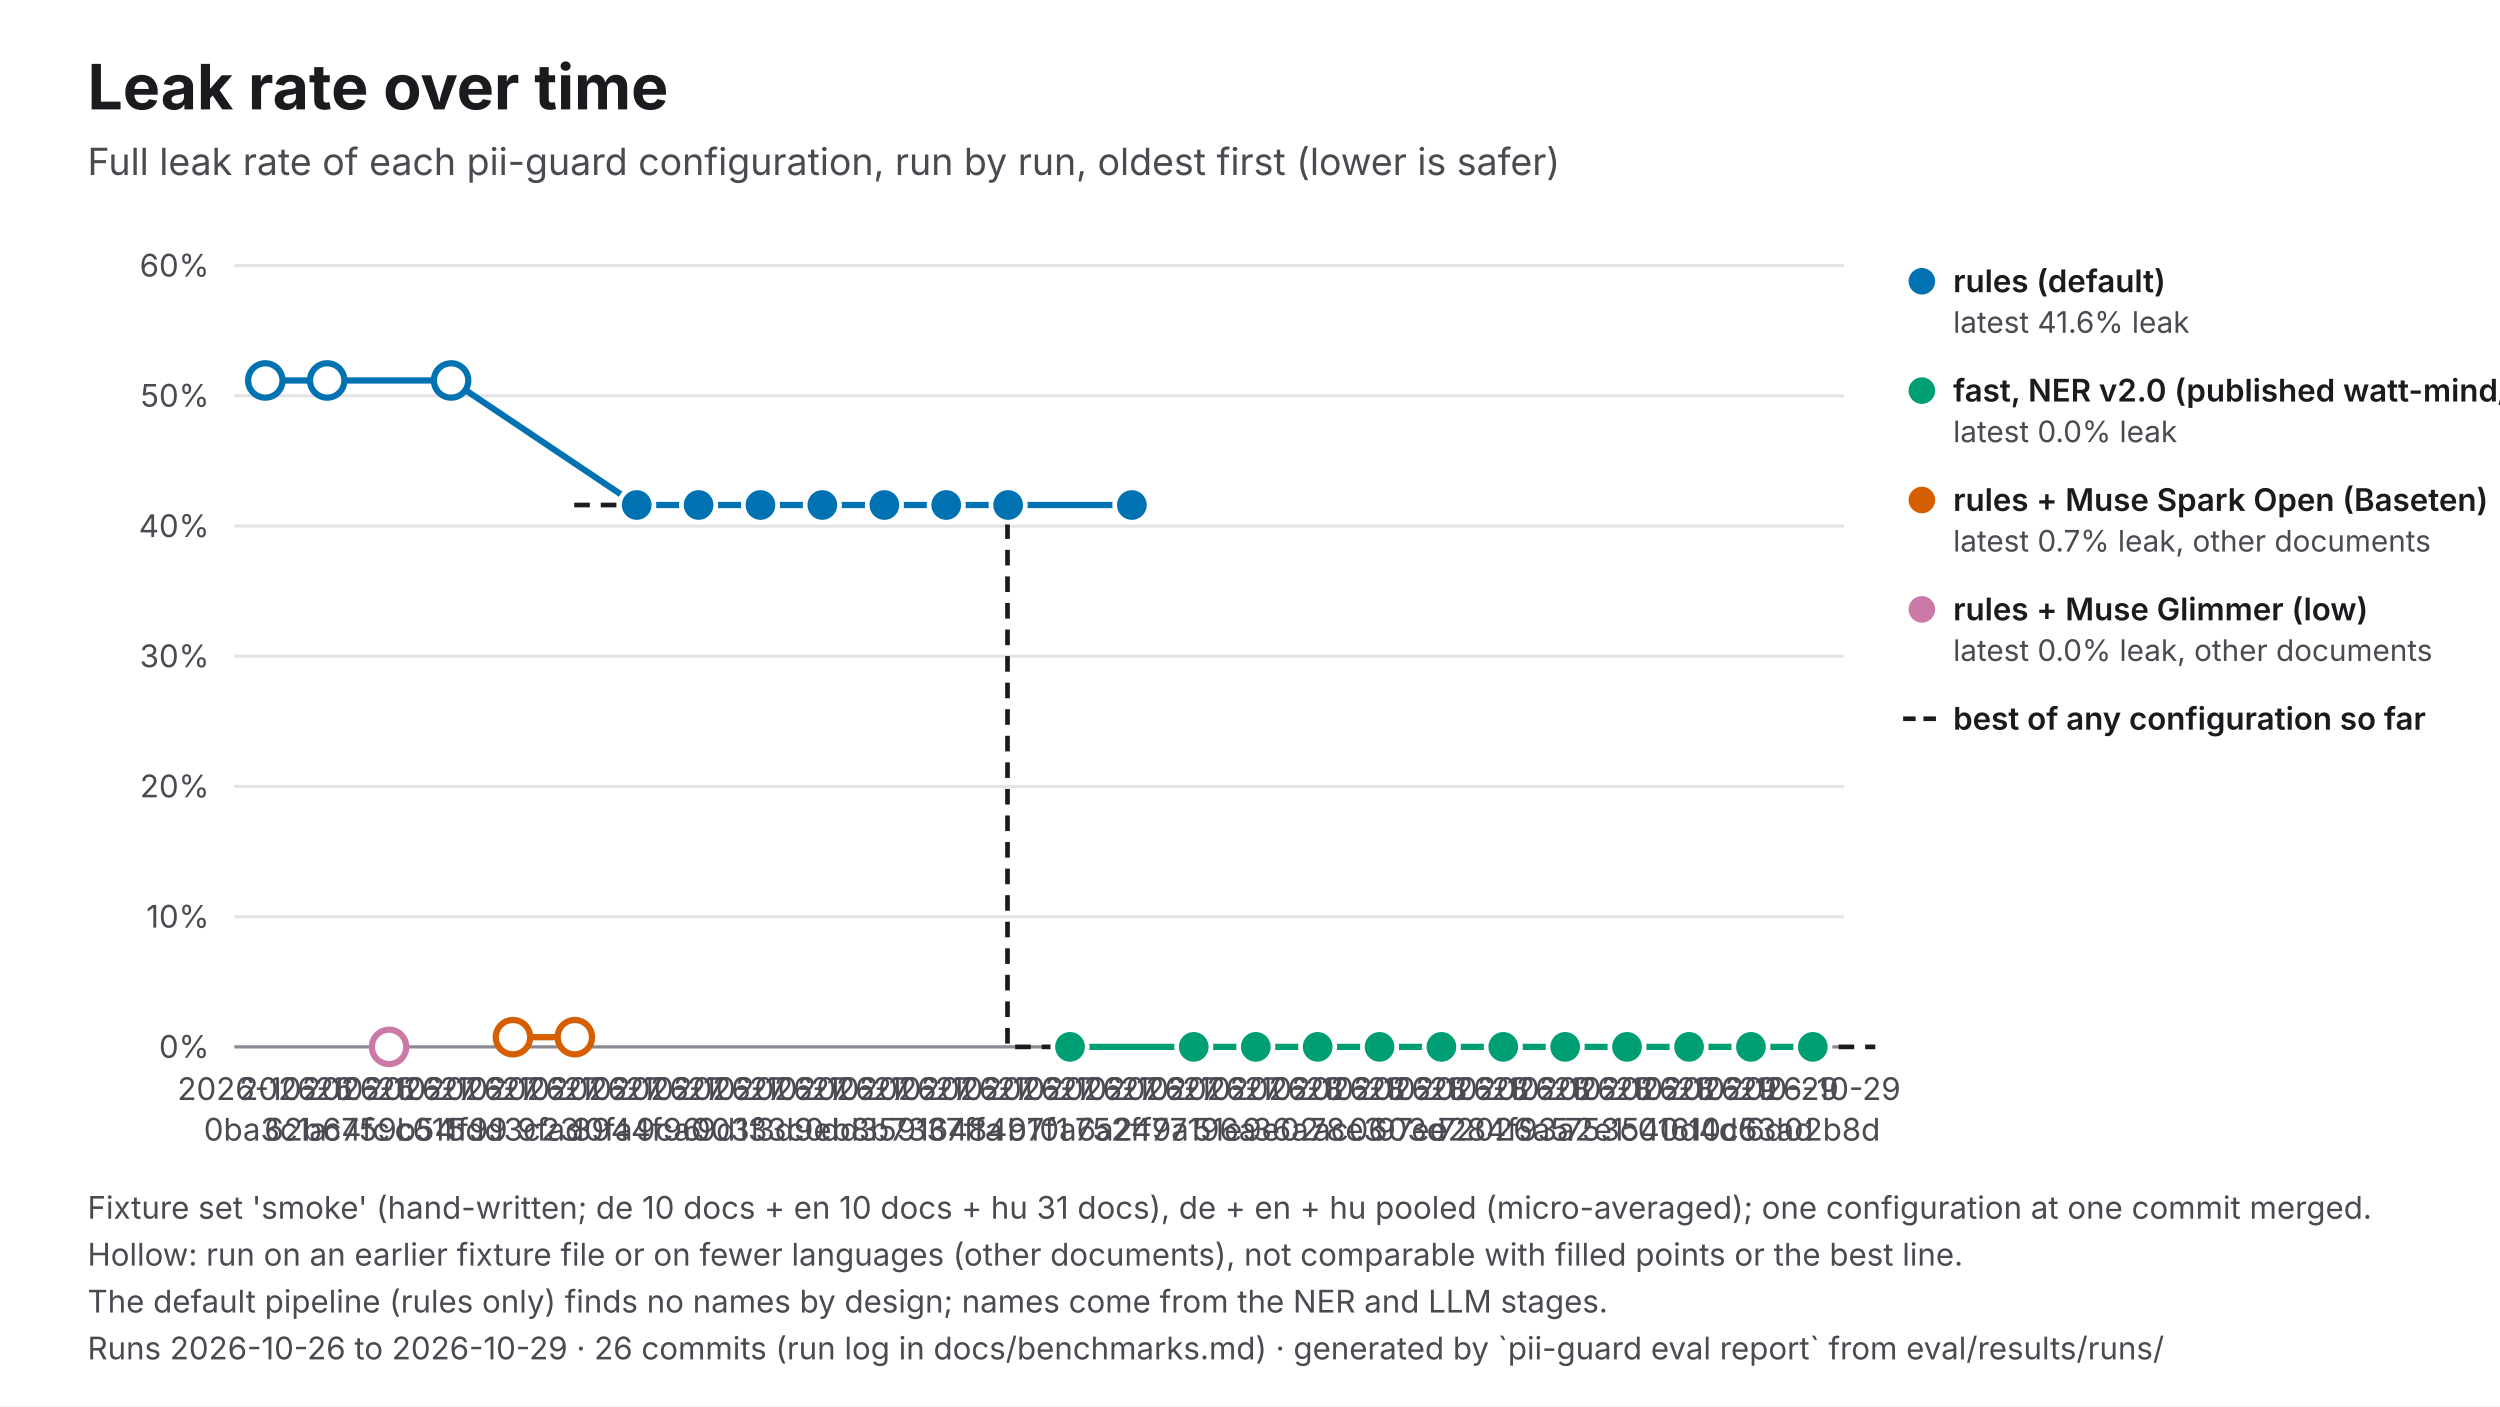
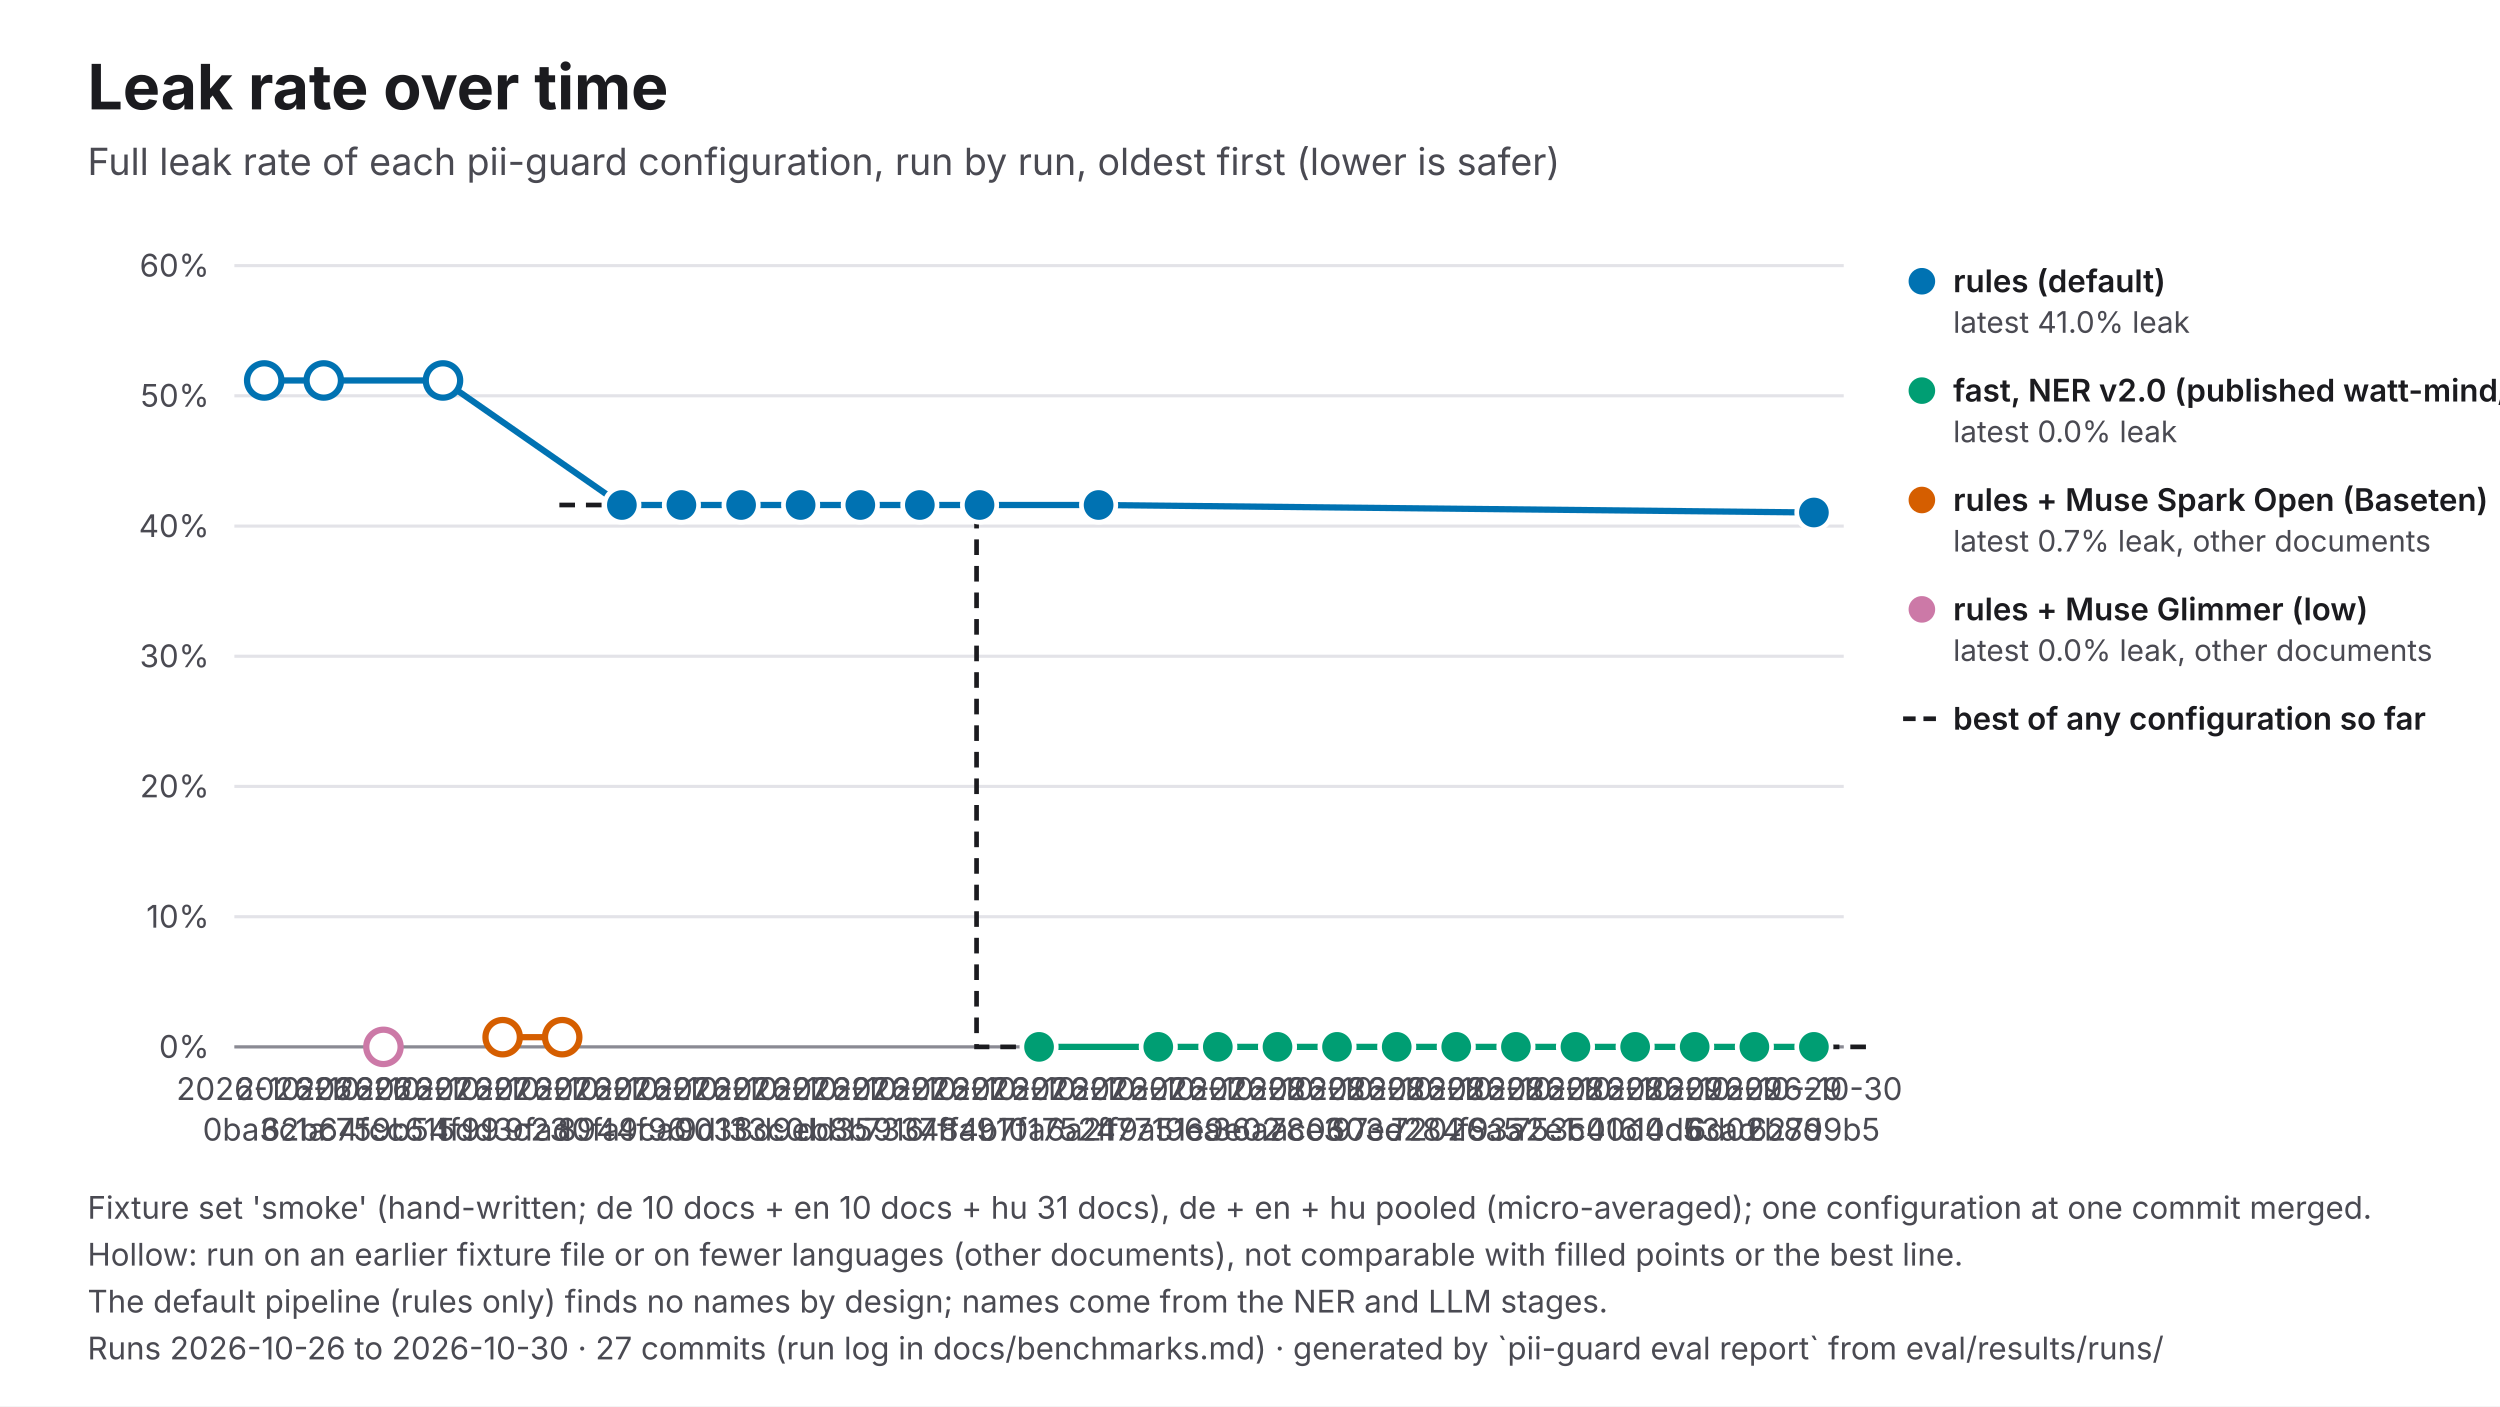
<svg xmlns="http://www.w3.org/2000/svg" viewBox="0 0 1600 900" width="1600" height="900" role="img" aria-labelledby="t d" font-family="Inter, 'Helvetica Neue', Helvetica, Arial, sans-serif">
  <rect width="1600" height="900" fill="#FFFFFF" />
  <text x="56" y="70" font-size="40" fill="#1B1B1F" font-weight="700">Leak rate over time</text>
  <text x="56" y="112" font-size="24" fill="#4A4A52">Full leak rate of each pii-guard configuration, run by run, oldest first (lower is safer)</text>
  <line x1="150" y1="670" x2="1180" y2="670" stroke="#E3E3E8" stroke-width="2" />
  <text x="134" y="677" font-size="20" fill="#4A4A52" text-anchor="end">0%</text>
  <line x1="150" y1="586.7" x2="1180" y2="586.7" stroke="#E3E3E8" stroke-width="2" />
  <text x="134" y="593.7" font-size="20" fill="#4A4A52" text-anchor="end">10%</text>
  <line x1="150" y1="503.3" x2="1180" y2="503.3" stroke="#E3E3E8" stroke-width="2" />
  <text x="134" y="510.3" font-size="20" fill="#4A4A52" text-anchor="end">20%</text>
  <line x1="150" y1="420" x2="1180" y2="420" stroke="#E3E3E8" stroke-width="2" />
  <text x="134" y="427" font-size="20" fill="#4A4A52" text-anchor="end">30%</text>
  <line x1="150" y1="336.7" x2="1180" y2="336.7" stroke="#E3E3E8" stroke-width="2" />
  <text x="134" y="343.7" font-size="20" fill="#4A4A52" text-anchor="end">40%</text>
  <line x1="150" y1="253.3" x2="1180" y2="253.3" stroke="#E3E3E8" stroke-width="2" />
  <text x="134" y="260.3" font-size="20" fill="#4A4A52" text-anchor="end">50%</text>
  <line x1="150" y1="170" x2="1180" y2="170" stroke="#E3E3E8" stroke-width="2" />
  <text x="134" y="177" font-size="20" fill="#4A4A52" text-anchor="end">60%</text>
-   <text x="169.8" y="704" font-size="20" fill="#4A4A52" text-anchor="middle">2026-10-26</text>
-   <text x="169.8" y="730" font-size="20" fill="#4A4A52" text-anchor="middle">0ba3c1a</text>
-   <text x="209.4" y="704" font-size="20" fill="#4A4A52" text-anchor="middle">2026-10-26</text>
-   <text x="209.4" y="730" font-size="20" fill="#4A4A52" text-anchor="middle">62b64fc</text>
-   <text x="249" y="704" font-size="20" fill="#4A4A52" text-anchor="middle">2026-10-27</text>
-   <text x="249" y="730" font-size="20" fill="#4A4A52" text-anchor="middle">c759b54</text>
-   <text x="288.7" y="704" font-size="20" fill="#4A4A52" text-anchor="middle">2026-10-27</text>
-   <text x="288.7" y="730" font-size="20" fill="#4A4A52" text-anchor="middle">c611f99</text>
-   <text x="328.3" y="704" font-size="20" fill="#4A4A52" text-anchor="middle">2026-10-27</text>
-   <text x="328.3" y="730" font-size="20" fill="#4A4A52" text-anchor="middle">5dd3c23</text>
-   <text x="367.9" y="704" font-size="20" fill="#4A4A52" text-anchor="middle">2026-10-27</text>
-   <text x="367.9" y="730" font-size="20" fill="#4A4A52" text-anchor="middle">9fad0fa</text>
-   <text x="407.5" y="704" font-size="20" fill="#4A4A52" text-anchor="middle">2026-10-27</text>
-   <text x="407.5" y="730" font-size="20" fill="#4A4A52" text-anchor="middle">8944f96</text>
-   <text x="447.1" y="704" font-size="20" fill="#4A4A52" text-anchor="middle">2026-10-27</text>
-   <text x="447.1" y="730" font-size="20" fill="#4A4A52" text-anchor="middle">9ca003f</text>
-   <text x="486.7" y="704" font-size="20" fill="#4A4A52" text-anchor="middle">2026-10-27</text>
-   <text x="486.7" y="730" font-size="20" fill="#4A4A52" text-anchor="middle">9d133c0</text>
-   <text x="526.3" y="704" font-size="20" fill="#4A4A52" text-anchor="middle">2026-10-27</text>
-   <text x="526.3" y="730" font-size="20" fill="#4A4A52" text-anchor="middle">3d9eb8b</text>
-   <text x="566" y="704" font-size="20" fill="#4A4A52" text-anchor="middle">2026-10-27</text>
-   <text x="566" y="730" font-size="20" fill="#4A4A52" text-anchor="middle">dd35916</text>
-   <text x="605.6" y="704" font-size="20" fill="#4A4A52" text-anchor="middle">2026-10-27</text>
-   <text x="605.6" y="730" font-size="20" fill="#4A4A52" text-anchor="middle">7337ffa</text>
-   <text x="645.2" y="704" font-size="20" fill="#4A4A52" text-anchor="middle">2026-10-27</text>
-   <text x="645.2" y="730" font-size="20" fill="#4A4A52" text-anchor="middle">484b7f1</text>
-   <text x="684.8" y="704" font-size="20" fill="#4A4A52" text-anchor="middle">2026-10-27</text>
-   <text x="684.8" y="730" font-size="20" fill="#4A4A52" text-anchor="middle">910a6a2</text>
-   <text x="724.4" y="704" font-size="20" fill="#4A4A52" text-anchor="middle">2026-10-27</text>
-   <text x="724.4" y="730" font-size="20" fill="#4A4A52" text-anchor="middle">752ff9a</text>
-   <text x="764" y="704" font-size="20" fill="#4A4A52" text-anchor="middle">2026-10-27</text>
-   <text x="764" y="730" font-size="20" fill="#4A4A52" text-anchor="middle">477196a</text>
-   <text x="803.7" y="704" font-size="20" fill="#4A4A52" text-anchor="middle">2026-10-28</text>
-   <text x="803.7" y="730" font-size="20" fill="#4A4A52" text-anchor="middle">51e9e02</text>
-   <text x="843.3" y="704" font-size="20" fill="#4A4A52" text-anchor="middle">2026-10-28</text>
-   <text x="843.3" y="730" font-size="20" fill="#4A4A52" text-anchor="middle">36a78e3</text>
-   <text x="882.9" y="704" font-size="20" fill="#4A4A52" text-anchor="middle">2026-10-28</text>
-   <text x="882.9" y="730" font-size="20" fill="#4A4A52" text-anchor="middle">ac0603d</text>
-   <text x="922.5" y="704" font-size="20" fill="#4A4A52" text-anchor="middle">2026-10-28</text>
-   <text x="922.5" y="730" font-size="20" fill="#4A4A52" text-anchor="middle">97ee284</text>
-   <text x="962.1" y="704" font-size="20" fill="#4A4A52" text-anchor="middle">2026-10-28</text>
-   <text x="962.1" y="730" font-size="20" fill="#4A4A52" text-anchor="middle">72026a5</text>
-   <text x="1001.7" y="704" font-size="20" fill="#4A4A52" text-anchor="middle">2026-10-28</text>
-   <text x="1001.7" y="730" font-size="20" fill="#4A4A52" text-anchor="middle">f93a2e1</text>
-   <text x="1041.3" y="704" font-size="20" fill="#4A4A52" text-anchor="middle">2026-10-28</text>
-   <text x="1041.3" y="730" font-size="20" fill="#4A4A52" text-anchor="middle">753c016</text>
-   <text x="1081" y="704" font-size="20" fill="#4A4A52" text-anchor="middle">2026-10-29</text>
-   <text x="1081" y="730" font-size="20" fill="#4A4A52" text-anchor="middle">540d4d6</text>
-   <text x="1120.6" y="704" font-size="20" fill="#4A4A52" text-anchor="middle">2026-10-29</text>
-   <text x="1120.6" y="730" font-size="20" fill="#4A4A52" text-anchor="middle">10c53ad</text>
-   <text x="1160.2" y="704" font-size="20" fill="#4A4A52" text-anchor="middle">2026-10-29</text>
-   <text x="1160.2" y="730" font-size="20" fill="#4A4A52" text-anchor="middle">6d02b8d</text>
+   <text x="169.1" y="704" font-size="20" fill="#4A4A52" text-anchor="middle">2026-10-26</text>
+   <text x="169.1" y="730" font-size="20" fill="#4A4A52" text-anchor="middle">0ba3c1a</text>
+   <text x="207.2" y="704" font-size="20" fill="#4A4A52" text-anchor="middle">2026-10-26</text>
+   <text x="207.2" y="730" font-size="20" fill="#4A4A52" text-anchor="middle">62b64fc</text>
+   <text x="245.4" y="704" font-size="20" fill="#4A4A52" text-anchor="middle">2026-10-27</text>
+   <text x="245.4" y="730" font-size="20" fill="#4A4A52" text-anchor="middle">c759b54</text>
+   <text x="283.5" y="704" font-size="20" fill="#4A4A52" text-anchor="middle">2026-10-27</text>
+   <text x="283.5" y="730" font-size="20" fill="#4A4A52" text-anchor="middle">c611f99</text>
+   <text x="321.7" y="704" font-size="20" fill="#4A4A52" text-anchor="middle">2026-10-27</text>
+   <text x="321.7" y="730" font-size="20" fill="#4A4A52" text-anchor="middle">5dd3c23</text>
+   <text x="359.8" y="704" font-size="20" fill="#4A4A52" text-anchor="middle">2026-10-27</text>
+   <text x="359.8" y="730" font-size="20" fill="#4A4A52" text-anchor="middle">9fad0fa</text>
+   <text x="398" y="704" font-size="20" fill="#4A4A52" text-anchor="middle">2026-10-27</text>
+   <text x="398" y="730" font-size="20" fill="#4A4A52" text-anchor="middle">8944f96</text>
+   <text x="436.1" y="704" font-size="20" fill="#4A4A52" text-anchor="middle">2026-10-27</text>
+   <text x="436.1" y="730" font-size="20" fill="#4A4A52" text-anchor="middle">9ca003f</text>
+   <text x="474.3" y="704" font-size="20" fill="#4A4A52" text-anchor="middle">2026-10-27</text>
+   <text x="474.3" y="730" font-size="20" fill="#4A4A52" text-anchor="middle">9d133c0</text>
+   <text x="512.4" y="704" font-size="20" fill="#4A4A52" text-anchor="middle">2026-10-27</text>
+   <text x="512.4" y="730" font-size="20" fill="#4A4A52" text-anchor="middle">3d9eb8b</text>
+   <text x="550.6" y="704" font-size="20" fill="#4A4A52" text-anchor="middle">2026-10-27</text>
+   <text x="550.6" y="730" font-size="20" fill="#4A4A52" text-anchor="middle">dd35916</text>
+   <text x="588.7" y="704" font-size="20" fill="#4A4A52" text-anchor="middle">2026-10-27</text>
+   <text x="588.7" y="730" font-size="20" fill="#4A4A52" text-anchor="middle">7337ffa</text>
+   <text x="626.9" y="704" font-size="20" fill="#4A4A52" text-anchor="middle">2026-10-27</text>
+   <text x="626.9" y="730" font-size="20" fill="#4A4A52" text-anchor="middle">484b7f1</text>
+   <text x="665" y="704" font-size="20" fill="#4A4A52" text-anchor="middle">2026-10-27</text>
+   <text x="665" y="730" font-size="20" fill="#4A4A52" text-anchor="middle">910a6a2</text>
+   <text x="703.1" y="704" font-size="20" fill="#4A4A52" text-anchor="middle">2026-10-27</text>
+   <text x="703.1" y="730" font-size="20" fill="#4A4A52" text-anchor="middle">752ff9a</text>
+   <text x="741.3" y="704" font-size="20" fill="#4A4A52" text-anchor="middle">2026-10-27</text>
+   <text x="741.3" y="730" font-size="20" fill="#4A4A52" text-anchor="middle">477196a</text>
+   <text x="779.4" y="704" font-size="20" fill="#4A4A52" text-anchor="middle">2026-10-28</text>
+   <text x="779.4" y="730" font-size="20" fill="#4A4A52" text-anchor="middle">51e9e02</text>
+   <text x="817.6" y="704" font-size="20" fill="#4A4A52" text-anchor="middle">2026-10-28</text>
+   <text x="817.6" y="730" font-size="20" fill="#4A4A52" text-anchor="middle">36a78e3</text>
+   <text x="855.7" y="704" font-size="20" fill="#4A4A52" text-anchor="middle">2026-10-28</text>
+   <text x="855.7" y="730" font-size="20" fill="#4A4A52" text-anchor="middle">ac0603d</text>
+   <text x="893.9" y="704" font-size="20" fill="#4A4A52" text-anchor="middle">2026-10-28</text>
+   <text x="893.9" y="730" font-size="20" fill="#4A4A52" text-anchor="middle">97ee284</text>
+   <text x="932" y="704" font-size="20" fill="#4A4A52" text-anchor="middle">2026-10-28</text>
+   <text x="932" y="730" font-size="20" fill="#4A4A52" text-anchor="middle">72026a5</text>
+   <text x="970.2" y="704" font-size="20" fill="#4A4A52" text-anchor="middle">2026-10-28</text>
+   <text x="970.2" y="730" font-size="20" fill="#4A4A52" text-anchor="middle">f93a2e1</text>
+   <text x="1008.3" y="704" font-size="20" fill="#4A4A52" text-anchor="middle">2026-10-28</text>
+   <text x="1008.3" y="730" font-size="20" fill="#4A4A52" text-anchor="middle">753c016</text>
+   <text x="1046.5" y="704" font-size="20" fill="#4A4A52" text-anchor="middle">2026-10-29</text>
+   <text x="1046.5" y="730" font-size="20" fill="#4A4A52" text-anchor="middle">540d4d6</text>
+   <text x="1084.6" y="704" font-size="20" fill="#4A4A52" text-anchor="middle">2026-10-29</text>
+   <text x="1084.6" y="730" font-size="20" fill="#4A4A52" text-anchor="middle">10c53ad</text>
+   <text x="1122.8" y="704" font-size="20" fill="#4A4A52" text-anchor="middle">2026-10-29</text>
+   <text x="1122.8" y="730" font-size="20" fill="#4A4A52" text-anchor="middle">6d02b8d</text>
+   <text x="1160.9" y="704" font-size="20" fill="#4A4A52" text-anchor="middle">2026-10-30</text>
+   <text x="1160.9" y="730" font-size="20" fill="#4A4A52" text-anchor="middle">62799b5</text>
  <line x1="150" y1="670" x2="1180" y2="670" stroke="#8A8A93" stroke-width="2" />
-   <path d="M367.5,323.2H407.1V323.2H446.7V323.2H486.3V323.2H526V323.2H565.6V323.2H605.2V323.2H644.8V670H684.4V670H724V670H763.7V670H803.3V670H842.9V670H882.5V670H922.1V670H961.7V670H1001.3V670H1041V670H1080.6V670H1120.2V670H1200.2" fill="none" stroke="#1B1B1F" stroke-width="3" stroke-dasharray="10 7" />
-   <path d="M169.8,243.5L209.4,243.5L288.7,243.5L407.5,323.2L447.1,323.2L486.7,323.2L526.3,323.2L566,323.2L605.6,323.2L645.2,323.2L724.4,323.2" fill="none" stroke="#0072B2" stroke-width="4" />
-   <circle cx="169.8" cy="243.5" r="11" fill="#FFFFFF" stroke="#0072B2" stroke-width="4" />
-   <circle cx="209.4" cy="243.5" r="11" fill="#FFFFFF" stroke="#0072B2" stroke-width="4" />
-   <circle cx="288.7" cy="243.5" r="11" fill="#FFFFFF" stroke="#0072B2" stroke-width="4" />
-   <circle cx="407.5" cy="323.2" r="11" fill="#0072B2" stroke="#FFFFFF" stroke-width="3" />
-   <circle cx="447.1" cy="323.2" r="11" fill="#0072B2" stroke="#FFFFFF" stroke-width="3" />
-   <circle cx="486.7" cy="323.2" r="11" fill="#0072B2" stroke="#FFFFFF" stroke-width="3" />
-   <circle cx="526.3" cy="323.2" r="11" fill="#0072B2" stroke="#FFFFFF" stroke-width="3" />
-   <circle cx="566" cy="323.2" r="11" fill="#0072B2" stroke="#FFFFFF" stroke-width="3" />
-   <circle cx="605.6" cy="323.2" r="11" fill="#0072B2" stroke="#FFFFFF" stroke-width="3" />
-   <circle cx="645.2" cy="323.2" r="11" fill="#0072B2" stroke="#FFFFFF" stroke-width="3" />
-   <circle cx="724.4" cy="323.2" r="11" fill="#0072B2" stroke="#FFFFFF" stroke-width="3" />
-   <path d="M684.8,670L764,670L803.7,670L843.3,670L882.9,670L922.5,670L962.1,670L1001.7,670L1041.3,670L1081,670L1120.6,670L1160.2,670" fill="none" stroke="#009E73" stroke-width="4" />
-   <circle cx="684.8" cy="670" r="11" fill="#009E73" stroke="#FFFFFF" stroke-width="3" />
-   <circle cx="764" cy="670" r="11" fill="#009E73" stroke="#FFFFFF" stroke-width="3" />
-   <circle cx="803.7" cy="670" r="11" fill="#009E73" stroke="#FFFFFF" stroke-width="3" />
-   <circle cx="843.3" cy="670" r="11" fill="#009E73" stroke="#FFFFFF" stroke-width="3" />
-   <circle cx="882.9" cy="670" r="11" fill="#009E73" stroke="#FFFFFF" stroke-width="3" />
-   <circle cx="922.5" cy="670" r="11" fill="#009E73" stroke="#FFFFFF" stroke-width="3" />
-   <circle cx="962.1" cy="670" r="11" fill="#009E73" stroke="#FFFFFF" stroke-width="3" />
-   <circle cx="1001.7" cy="670" r="11" fill="#009E73" stroke="#FFFFFF" stroke-width="3" />
-   <circle cx="1041.3" cy="670" r="11" fill="#009E73" stroke="#FFFFFF" stroke-width="3" />
-   <circle cx="1081" cy="670" r="11" fill="#009E73" stroke="#FFFFFF" stroke-width="3" />
-   <circle cx="1120.6" cy="670" r="11" fill="#009E73" stroke="#FFFFFF" stroke-width="3" />
-   <circle cx="1160.2" cy="670" r="11" fill="#009E73" stroke="#FFFFFF" stroke-width="3" />
-   <path d="M328.3,663.8L367.9,663.8" fill="none" stroke="#D55E00" stroke-width="4" />
-   <circle cx="328.3" cy="663.8" r="11" fill="#FFFFFF" stroke="#D55E00" stroke-width="4" />
-   <circle cx="367.9" cy="663.8" r="11" fill="#FFFFFF" stroke="#D55E00" stroke-width="4" />
-   <circle cx="249" cy="670" r="11" fill="#FFFFFF" stroke="#CC79A7" stroke-width="4" />
+   <path d="M358,323.2H396.1V323.2H434.3V323.2H472.4V323.2H510.6V323.2H548.7V323.2H586.9V323.2H625V670H663.1V670H701.3V670H739.4V670H777.6V670H815.7V670H853.9V670H892V670H930.2V670H968.3V670H1006.5V670H1044.6V670H1082.8V670H1120.9V670H1200.9" fill="none" stroke="#1B1B1F" stroke-width="3" stroke-dasharray="10 7" />
+   <path d="M169.1,243.5L207.2,243.5L283.5,243.5L398,323.2L436.1,323.2L474.3,323.2L512.4,323.2L550.6,323.2L588.7,323.2L626.9,323.2L703.1,323.2L1160.9,328" fill="none" stroke="#0072B2" stroke-width="4" />
+   <circle cx="169.1" cy="243.5" r="11" fill="#FFFFFF" stroke="#0072B2" stroke-width="4" />
+   <circle cx="207.2" cy="243.5" r="11" fill="#FFFFFF" stroke="#0072B2" stroke-width="4" />
+   <circle cx="283.5" cy="243.5" r="11" fill="#FFFFFF" stroke="#0072B2" stroke-width="4" />
+   <circle cx="398" cy="323.2" r="11" fill="#0072B2" stroke="#FFFFFF" stroke-width="3" />
+   <circle cx="436.1" cy="323.2" r="11" fill="#0072B2" stroke="#FFFFFF" stroke-width="3" />
+   <circle cx="474.3" cy="323.2" r="11" fill="#0072B2" stroke="#FFFFFF" stroke-width="3" />
+   <circle cx="512.4" cy="323.2" r="11" fill="#0072B2" stroke="#FFFFFF" stroke-width="3" />
+   <circle cx="550.6" cy="323.2" r="11" fill="#0072B2" stroke="#FFFFFF" stroke-width="3" />
+   <circle cx="588.7" cy="323.2" r="11" fill="#0072B2" stroke="#FFFFFF" stroke-width="3" />
+   <circle cx="626.9" cy="323.2" r="11" fill="#0072B2" stroke="#FFFFFF" stroke-width="3" />
+   <circle cx="703.1" cy="323.2" r="11" fill="#0072B2" stroke="#FFFFFF" stroke-width="3" />
+   <circle cx="1160.9" cy="328" r="11" fill="#0072B2" stroke="#FFFFFF" stroke-width="3" />
+   <path d="M665,670L741.3,670L779.4,670L817.6,670L855.7,670L893.9,670L932,670L970.2,670L1008.3,670L1046.5,670L1084.6,670L1122.8,670L1160.9,670" fill="none" stroke="#009E73" stroke-width="4" />
+   <circle cx="665" cy="670" r="11" fill="#009E73" stroke="#FFFFFF" stroke-width="3" />
+   <circle cx="741.3" cy="670" r="11" fill="#009E73" stroke="#FFFFFF" stroke-width="3" />
+   <circle cx="779.4" cy="670" r="11" fill="#009E73" stroke="#FFFFFF" stroke-width="3" />
+   <circle cx="817.6" cy="670" r="11" fill="#009E73" stroke="#FFFFFF" stroke-width="3" />
+   <circle cx="855.7" cy="670" r="11" fill="#009E73" stroke="#FFFFFF" stroke-width="3" />
+   <circle cx="893.9" cy="670" r="11" fill="#009E73" stroke="#FFFFFF" stroke-width="3" />
+   <circle cx="932" cy="670" r="11" fill="#009E73" stroke="#FFFFFF" stroke-width="3" />
+   <circle cx="970.2" cy="670" r="11" fill="#009E73" stroke="#FFFFFF" stroke-width="3" />
+   <circle cx="1008.3" cy="670" r="11" fill="#009E73" stroke="#FFFFFF" stroke-width="3" />
+   <circle cx="1046.5" cy="670" r="11" fill="#009E73" stroke="#FFFFFF" stroke-width="3" />
+   <circle cx="1084.6" cy="670" r="11" fill="#009E73" stroke="#FFFFFF" stroke-width="3" />
+   <circle cx="1122.8" cy="670" r="11" fill="#009E73" stroke="#FFFFFF" stroke-width="3" />
+   <circle cx="1160.9" cy="670" r="11" fill="#009E73" stroke="#FFFFFF" stroke-width="3" />
+   <path d="M321.7,663.8L359.8,663.8" fill="none" stroke="#D55E00" stroke-width="4" />
+   <circle cx="321.7" cy="663.8" r="11" fill="#FFFFFF" stroke="#D55E00" stroke-width="4" />
+   <circle cx="359.8" cy="663.8" r="11" fill="#FFFFFF" stroke="#D55E00" stroke-width="4" />
+   <circle cx="245.4" cy="670" r="11" fill="#FFFFFF" stroke="#CC79A7" stroke-width="4" />
  <circle cx="1230" cy="180" r="10" fill="#0072B2" stroke="#FFFFFF" stroke-width="3" />
  <text x="1250" y="187" font-size="20" fill="#1B1B1F" font-weight="600">rules (default)</text>
-   <text x="1250" y="213" font-size="19" fill="#4A4A52">latest 41.6% leak</text>
+   <text x="1250" y="213" font-size="19" fill="#4A4A52">latest 41.0% leak</text>
  <circle cx="1230" cy="250" r="10" fill="#009E73" stroke="#FFFFFF" stroke-width="3" />
  <text x="1250" y="257" font-size="20" fill="#1B1B1F" font-weight="600">fast, NER v2.0 (published watt-mind/pii-guard-ner-xlmr-base, LAB-1306)</text>
  <text x="1250" y="283" font-size="19" fill="#4A4A52">latest 0.0% leak</text>
  <circle cx="1230" cy="320" r="10" fill="#D55E00" stroke="#FFFFFF" stroke-width="3" />
  <text x="1250" y="327" font-size="20" fill="#1B1B1F" font-weight="600">rules + Muse Spark Open (Baseten)</text>
  <text x="1250" y="353" font-size="19" fill="#4A4A52">latest 0.7% leak, other documents</text>
  <circle cx="1230" cy="390" r="10" fill="#CC79A7" stroke="#FFFFFF" stroke-width="3" />
  <text x="1250" y="397" font-size="20" fill="#1B1B1F" font-weight="600">rules + Muse Glimmer (low)</text>
  <text x="1250" y="423" font-size="19" fill="#4A4A52">latest 0.0% leak, other documents</text>
  <line x1="1218" y1="460" x2="1242" y2="460" stroke="#1B1B1F" stroke-width="3" stroke-dasharray="8 5" />
  <text x="1250" y="467" font-size="20" fill="#1B1B1F" font-weight="600">best of any configuration so far</text>
  <text x="56" y="780" font-size="20" fill="#4A4A52">Fixture set 'smoke' (hand-written; de 10 docs + en 10 docs + hu 31 docs), de + en + hu pooled (micro-averaged); one configuration at one commit merged.</text>
  <text x="56" y="810" font-size="20" fill="#4A4A52">Hollow: run on an earlier fixture file or on fewer languages (other documents), not comparable with filled points or the best line.</text>
  <text x="56" y="840" font-size="20" fill="#4A4A52">The default pipeline (rules only) finds no names by design; names come from the NER and LLM stages.</text>
-   <text x="56" y="870" font-size="20" fill="#4A4A52">Runs 2026-10-26 to 2026-10-29 · 26 commits (run log in docs/benchmarks.md) · generated by `pii-guard eval report` from eval/results/runs/</text>
+   <text x="56" y="870" font-size="20" fill="#4A4A52">Runs 2026-10-26 to 2026-10-30 · 27 commits (run log in docs/benchmarks.md) · generated by `pii-guard eval report` from eval/results/runs/</text>
</svg>
